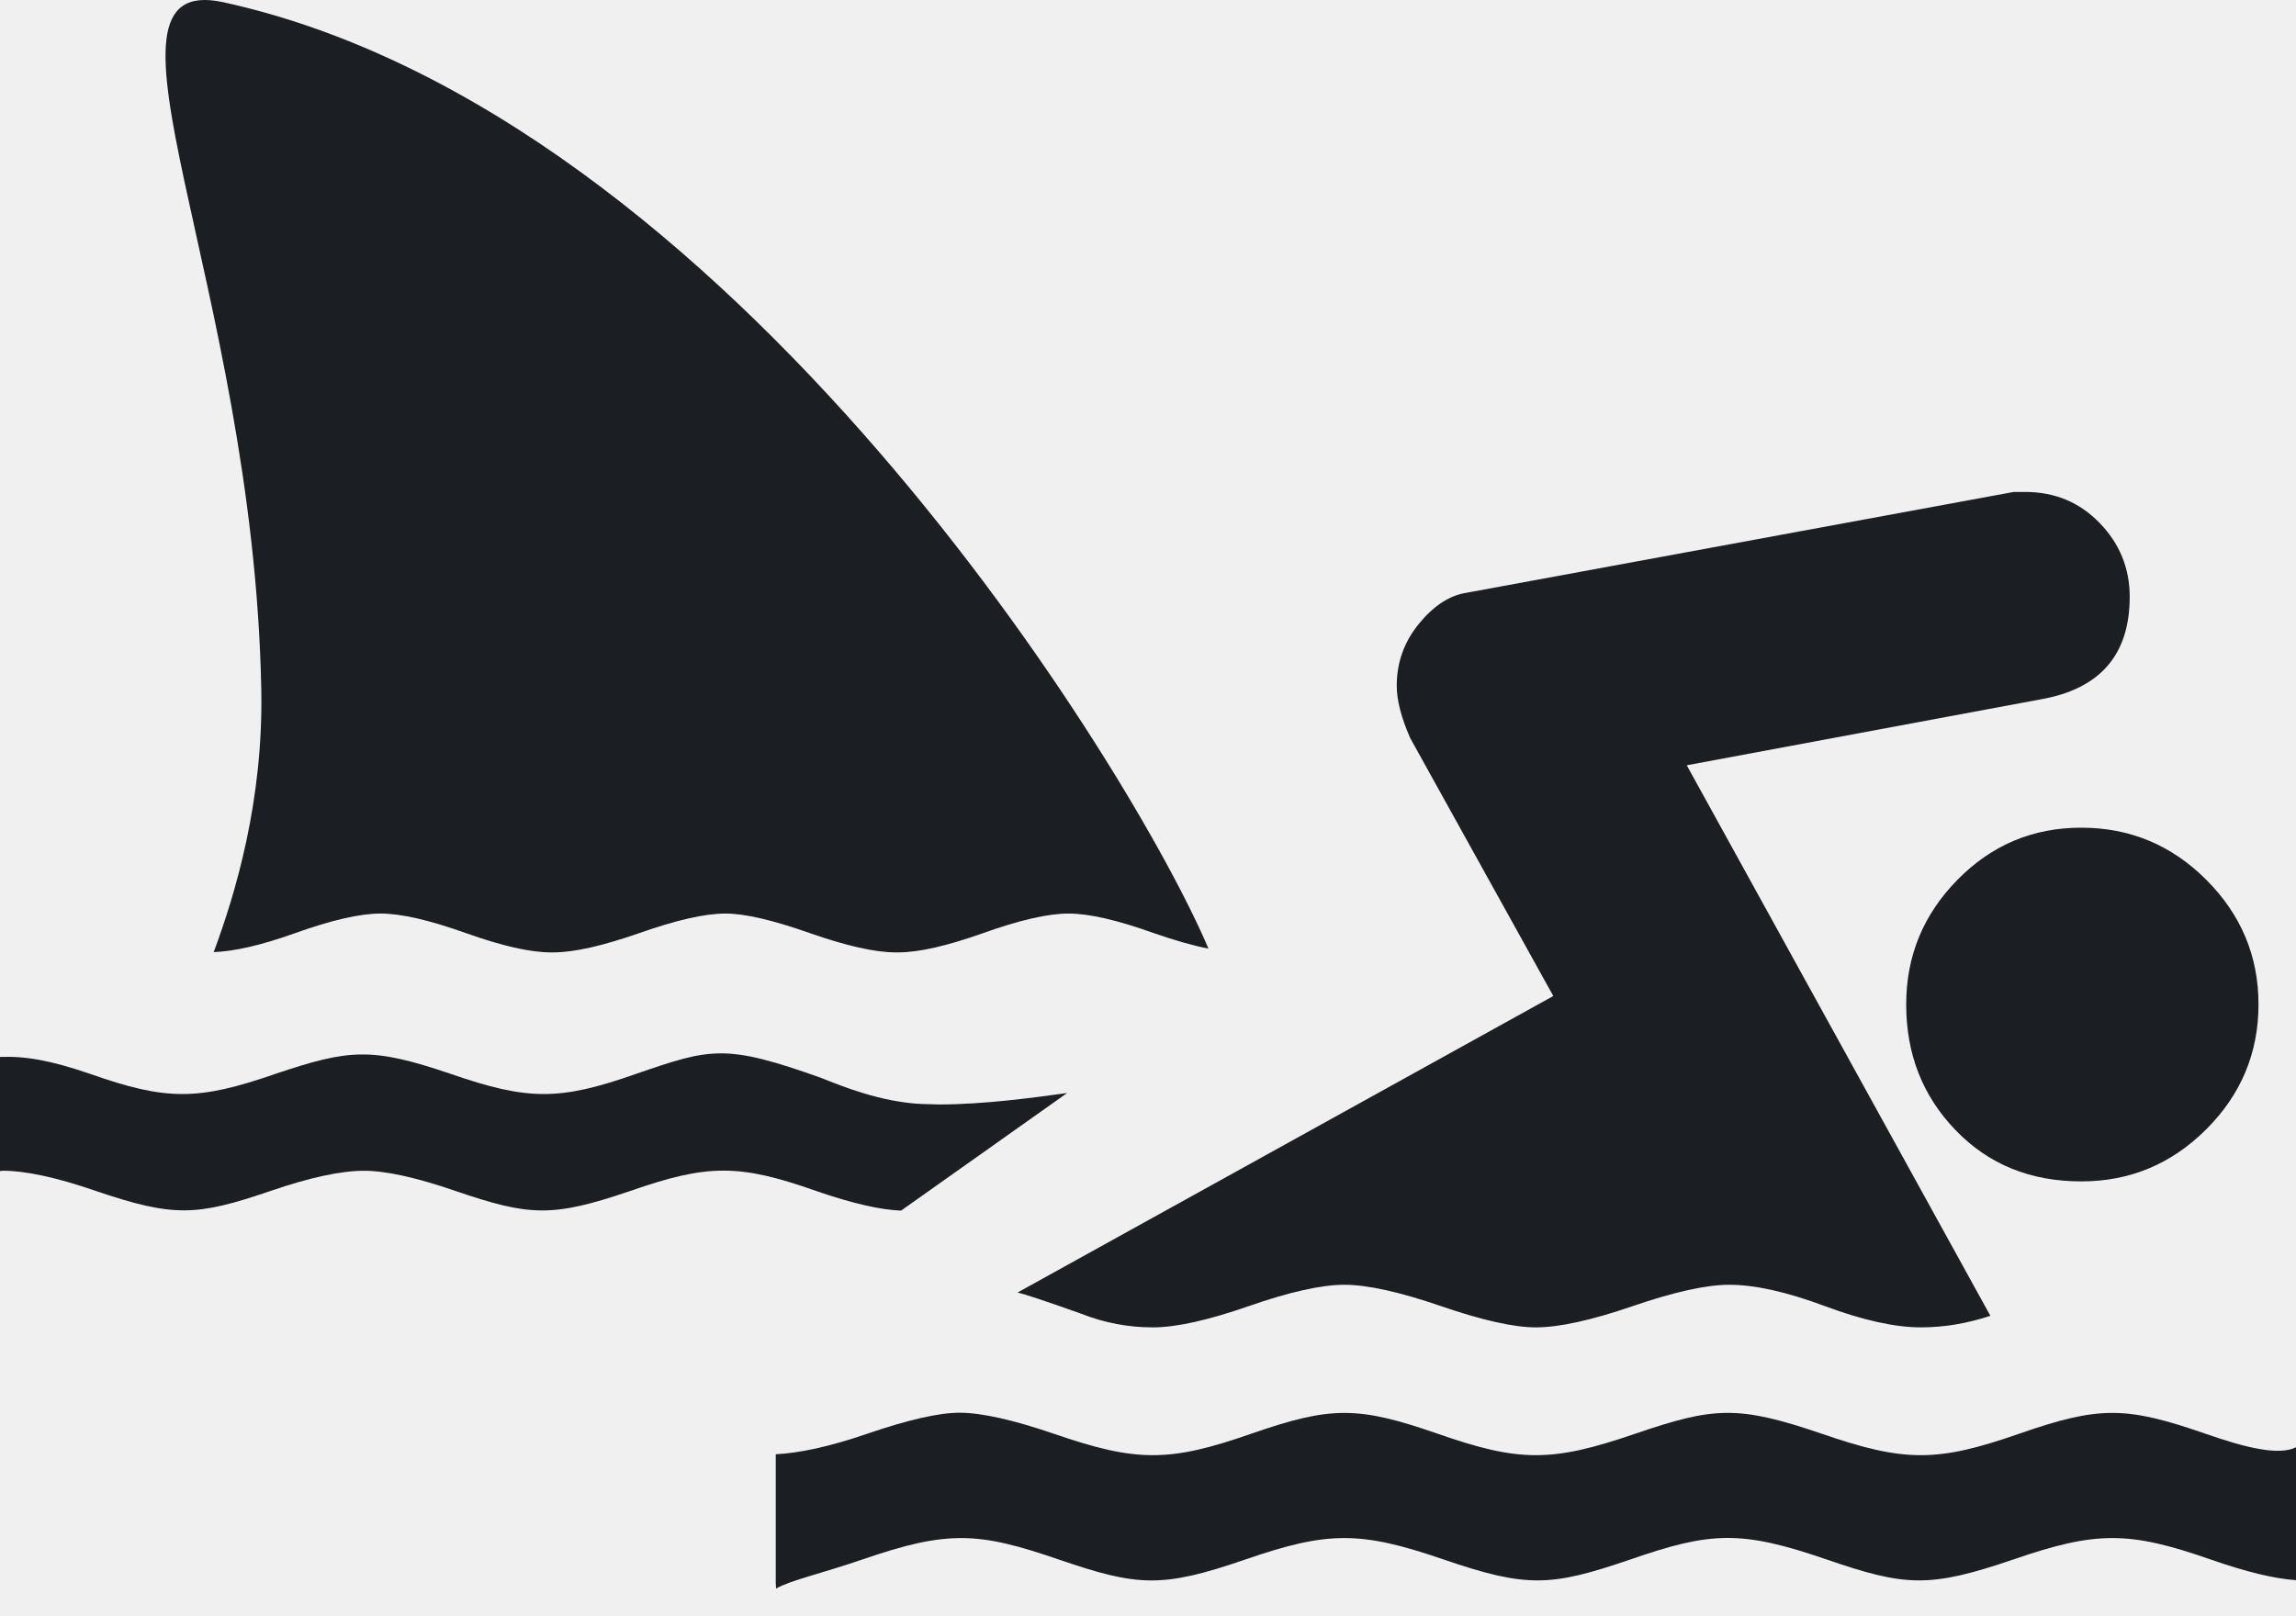
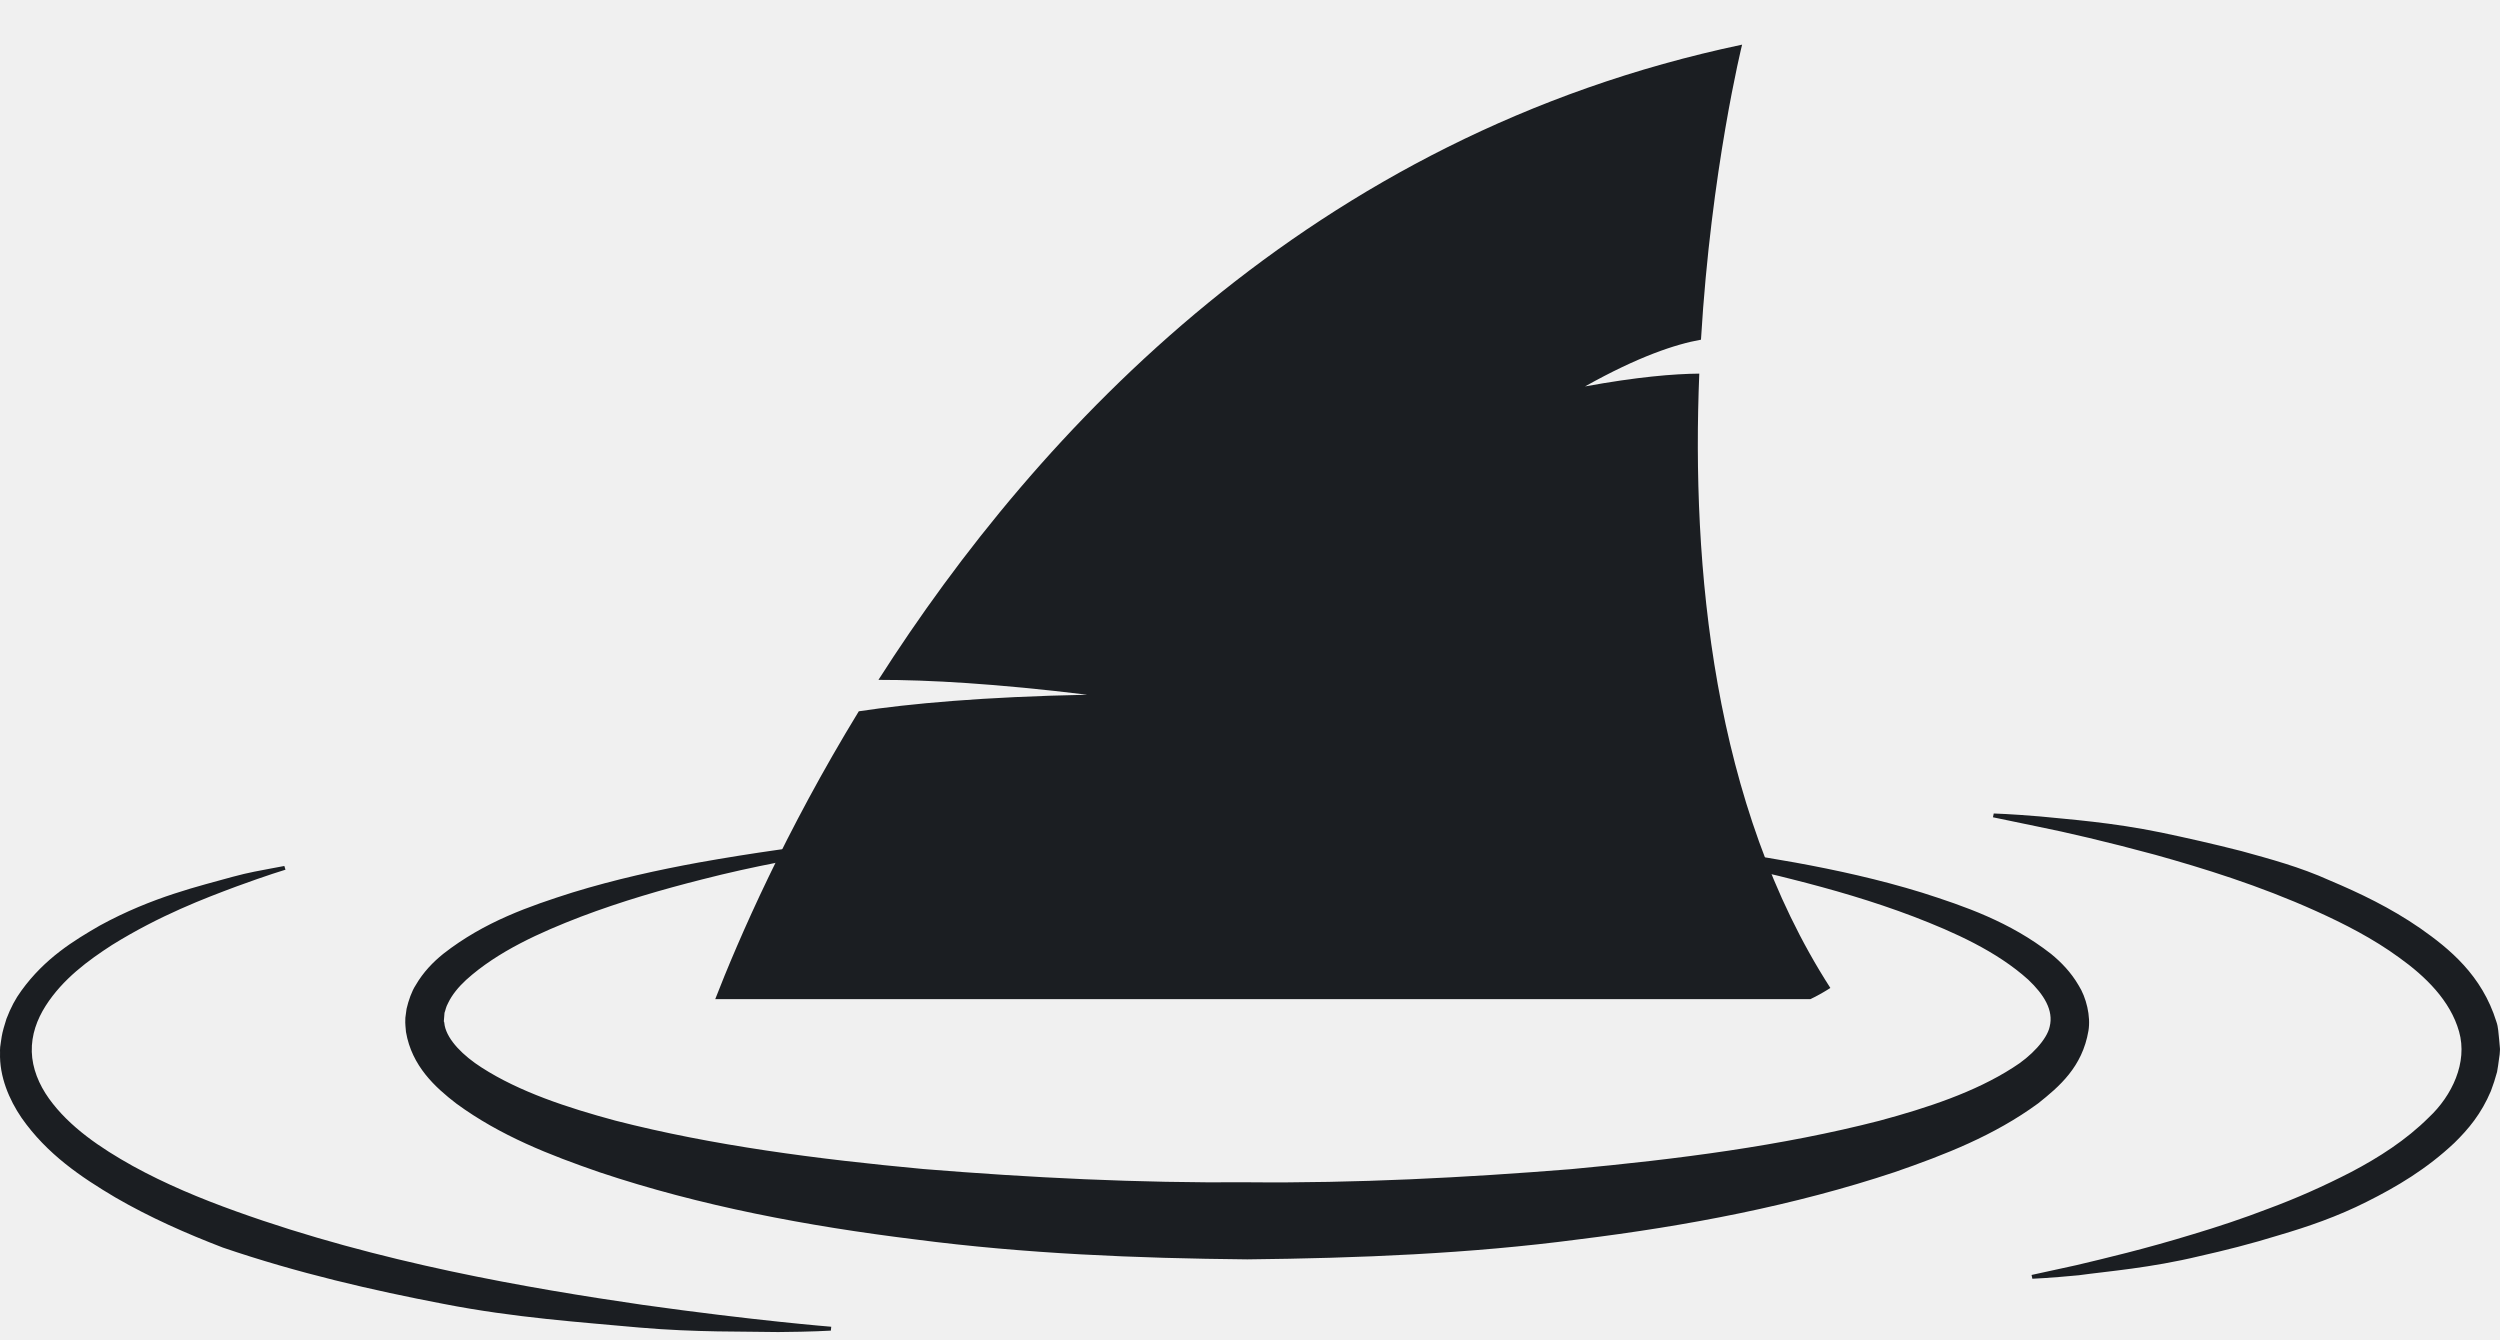
- <svg xmlns="http://www.w3.org/2000/svg" width="54" height="38" viewBox="0 0 54 38" fill="none">
-   <g clip-path="url(#clip0_127_44)">
-     <path d="M25.434 30.907C24.584 30.603 24.082 30.44 23.933 30.406L36.532 23.431L33.167 17.363C32.955 16.881 32.85 16.467 32.85 16.133C32.85 15.586 33.023 15.101 33.371 14.675C33.718 14.25 34.091 14.008 34.484 13.946L47.36 11.573C47.388 11.573 47.481 11.573 47.634 11.573C48.329 11.573 48.914 11.818 49.384 12.306C49.854 12.791 50.089 13.369 50.089 14.039C50.089 15.405 49.392 16.207 47.995 16.452L39.671 18.003L46.812 30.954C46.265 31.135 45.722 31.226 45.177 31.226C44.571 31.226 43.818 31.06 42.923 30.727C42.03 30.394 41.279 30.224 40.672 30.224C40.126 30.224 39.367 30.394 38.397 30.727C37.425 31.06 36.669 31.226 36.123 31.226C35.606 31.226 34.863 31.06 33.894 30.727C32.922 30.394 32.165 30.224 31.619 30.224C31.072 30.224 30.324 30.394 29.366 30.727C28.41 31.06 27.662 31.226 27.115 31.226C26.54 31.227 25.98 31.121 25.434 30.907Z" fill="#1B1E22" />
-     <path d="M46.039 20.696C46.843 19.878 47.812 19.471 48.95 19.471C50.091 19.471 51.071 19.878 51.889 20.696C52.708 21.515 53.118 22.492 53.118 23.628C53.118 24.768 52.708 25.75 51.889 26.567C51.07 27.385 50.091 27.792 48.95 27.792C47.754 27.792 46.77 27.393 45.996 26.589C45.22 25.787 44.832 24.799 44.832 23.628C44.832 22.491 45.234 21.514 46.039 20.696Z" fill="#1B1E22" />
-     <path d="M6.145 16.216C6.196 18.833 5.537 21.025 5.026 22.398C5.508 22.38 6.129 22.242 6.931 21.955C7.79 21.648 8.46 21.491 8.95 21.491C9.439 21.491 10.111 21.648 10.969 21.955C11.81 22.253 12.471 22.405 12.96 22.405H13.012C13.499 22.405 14.167 22.253 15.024 21.955C15.893 21.648 16.572 21.491 17.062 21.491C17.524 21.491 18.187 21.648 19.058 21.955C19.912 22.253 20.583 22.405 21.071 22.405H21.122C21.61 22.405 22.27 22.253 23.112 21.955C23.968 21.648 24.642 21.491 25.13 21.491C25.62 21.491 26.292 21.648 27.146 21.955C27.637 22.124 28.05 22.243 28.422 22.316C26.655 18.142 17.178 2.662 5.251 0.052C1.814 -0.695 5.962 6.687 6.145 16.216Z" fill="#1B1E22" />
-     <path d="M22.096 25.982L21.67 25.971C20.706 25.922 19.808 25.555 19.323 25.361C17.061 24.553 16.726 24.654 14.967 25.26C13.156 25.898 12.421 25.893 10.592 25.26C8.748 24.635 8.222 24.675 6.485 25.26C4.658 25.893 3.921 25.898 2.112 25.26C1.188 24.944 0.6 24.842 0 24.864V27.552C0.02 27.548 0.041 27.541 0.059 27.541C0.601 27.541 1.34 27.7 2.254 28.017C4.093 28.64 4.624 28.61 6.362 28.017C7.279 27.701 8.019 27.542 8.561 27.542C9.074 27.542 9.8 27.701 10.714 28.018C12.451 28.608 12.976 28.647 14.821 28.018C16.65 27.379 17.385 27.379 19.198 28.018C20.043 28.311 20.715 28.463 21.193 28.479L25.098 25.713C24.335 25.818 23.15 25.982 22.096 25.982Z" fill="#1B1E22" />
-     <path d="M51.868 33.727C49.994 33.076 49.365 33.076 47.491 33.727C45.562 34.401 44.796 34.401 42.842 33.727C40.868 33.053 40.308 33.097 38.461 33.727C36.498 34.401 35.738 34.401 33.81 33.727C31.933 33.076 31.307 33.076 29.43 33.727C27.502 34.401 26.735 34.401 24.78 33.727C23.827 33.401 23.083 33.234 22.567 33.234C22.082 33.234 21.353 33.401 20.4 33.727C19.509 34.034 18.8 34.183 18.245 34.211V37.247L18.253 37.37C18.58 37.181 19.324 37.014 20.278 36.688C22.287 35.996 23.002 36.033 24.903 36.688C26.755 37.321 27.319 37.365 29.285 36.688C31.238 36.014 31.994 36.014 33.958 36.688C35.922 37.362 36.485 37.321 38.34 36.688C40.239 36.029 40.949 35.993 42.965 36.688C44.809 37.321 45.372 37.362 47.347 36.688C49.301 36.014 50.068 36.014 51.996 36.688C52.824 36.977 53.496 37.14 54 37.173V34.046C53.608 34.247 52.831 34.065 51.868 33.727Z" fill="#1B1E22" />
+ <svg xmlns="http://www.w3.org/2000/svg" width="56" height="30" viewBox="0 0 56 30" fill="none">
+   <g clip-path="url(#clip0_131_37)">
+     <g clip-path="url(#clip1_131_37)">
+       <path d="M5.288 27.134C4.49 26.848 3.704 26.52 2.974 26.118C2.253 25.716 1.554 25.245 1.097 24.608C0.871 24.292 0.722 23.929 0.712 23.559C0.702 23.179 0.829 22.837 1.021 22.533C1.408 21.926 1.981 21.51 2.509 21.168C3.59 20.497 4.593 20.12 5.288 19.86C5.987 19.603 6.395 19.481 6.395 19.481L6.369 19.398C6.369 19.398 6.263 19.418 6.064 19.455C5.866 19.494 5.573 19.541 5.209 19.641C4.486 19.845 3.418 20.085 2.235 20.733C1.654 21.069 1.005 21.463 0.479 22.191C0.345 22.373 0.239 22.574 0.144 22.823C0.103 22.949 0.054 23.118 0.038 23.22L0.017 23.36L0.007 23.432L0.004 23.45L0 23.524L0.001 23.575C-0.017 24.117 0.208 24.636 0.482 25.038C1.052 25.854 1.816 26.367 2.583 26.822C3.358 27.272 4.172 27.63 4.993 27.946C6.659 28.515 8.35 28.904 9.94 29.208C11.53 29.519 13.039 29.619 14.32 29.737C15.602 29.848 16.681 29.822 17.431 29.838C18.181 29.833 18.611 29.806 18.611 29.806L18.62 29.719C18.62 29.719 16.92 29.584 14.391 29.228C11.869 28.86 8.49 28.287 5.288 27.134ZM55.999 23.514V23.488L55.981 23.286C55.964 23.151 55.964 23.009 55.919 22.886C55.596 21.845 54.868 21.253 54.217 20.796C53.547 20.333 52.858 20.005 52.185 19.721C51.518 19.419 50.841 19.239 50.208 19.064C49.571 18.901 48.969 18.766 48.412 18.649C47.295 18.419 46.349 18.355 45.695 18.288C45.039 18.233 44.66 18.222 44.66 18.222L44.642 18.307C44.642 18.307 45.007 18.383 45.648 18.516C46.288 18.644 47.197 18.855 48.276 19.147C49.352 19.448 50.604 19.833 51.877 20.407C52.51 20.693 53.156 21.022 53.743 21.451C54.328 21.87 54.887 22.411 55.083 23.107C55.28 23.8 54.924 24.545 54.408 25.028C53.896 25.539 53.282 25.93 52.667 26.253C52.049 26.572 51.43 26.845 50.831 27.067C50.235 27.297 49.659 27.486 49.122 27.647C48.053 27.975 47.144 28.189 46.509 28.34C45.872 28.48 45.507 28.559 45.507 28.559L45.525 28.644C45.525 28.644 45.904 28.629 46.562 28.566C47.212 28.476 48.162 28.404 49.27 28.137C49.827 28.012 50.426 27.862 51.057 27.666C51.689 27.48 52.358 27.252 53.018 26.918C53.678 26.588 54.356 26.189 54.982 25.597C55.294 25.29 55.58 24.951 55.796 24.439C55.849 24.299 55.896 24.155 55.934 24.012C55.956 23.902 55.963 23.821 55.977 23.726L55.987 23.655L55.992 23.622V23.613C55.993 23.629 56.004 23.441 55.999 23.514ZM46.781 23.09C46.836 22.767 46.733 22.341 46.559 22.069C46.389 21.777 46.169 21.552 45.943 21.367C45.019 20.646 44.013 20.302 43.05 19.994C42.082 19.696 41.132 19.489 40.218 19.322C39.798 19.245 39.387 19.18 38.981 19.117C38.966 19.217 38.951 19.316 38.937 19.417C39.331 19.5 39.731 19.589 40.137 19.694C41.029 19.919 41.949 20.183 42.865 20.532C43.771 20.88 44.725 21.306 45.434 21.946C45.782 22.276 46.007 22.63 45.912 23.001C45.852 23.279 45.501 23.663 45.084 23.919C44.237 24.463 43.172 24.816 42.094 25.106C39.916 25.667 37.572 25.968 35.192 26.189C32.808 26.38 30.373 26.507 27.937 26.483C25.501 26.503 23.067 26.38 20.682 26.186C18.303 25.964 15.961 25.661 13.781 25.101C12.704 24.81 11.638 24.459 10.792 23.915C10.374 23.648 10.029 23.303 9.961 22.974C9.958 22.951 9.947 22.855 9.941 22.887L9.957 22.687C9.984 22.617 9.984 22.565 10.04 22.463C10.125 22.286 10.268 22.109 10.441 21.95C11.149 21.309 12.103 20.884 13.009 20.535C13.925 20.188 14.845 19.922 15.735 19.697C16.881 19.403 17.976 19.204 19.011 19.045C19.041 18.972 19.068 18.896 19.099 18.825C18.021 18.945 16.873 19.102 15.653 19.32C14.74 19.487 13.791 19.695 12.823 19.992C11.86 20.298 10.854 20.642 9.929 21.366C9.701 21.55 9.481 21.775 9.311 22.069C9.225 22.199 9.151 22.407 9.107 22.598L9.08 22.798C9.072 22.965 9.088 23.006 9.094 23.116C9.225 23.881 9.749 24.356 10.222 24.72C11.21 25.444 12.312 25.872 13.434 26.26C15.688 27.014 18.079 27.465 20.517 27.765C22.955 28.083 25.451 28.186 27.939 28.21C30.43 28.183 32.924 28.084 35.361 27.762C37.799 27.461 40.19 27.005 42.443 26.255C43.565 25.866 44.667 25.439 45.654 24.716C46.125 24.341 46.644 23.902 46.781 23.09Z" fill="#1B1E22" />
+     </g>
+   </g>
+   <g clip-path="url(#clip2_131_37)">
+     <g clip-path="url(#clip3_131_37)">
+       <path d="M24.355 15.562C22.019 15.609 20.378 15.761 19.237 15.933C17.594 18.623 16.553 21.009 16 22.434C16.498 22.654 17.064 22.786 17.666 22.786C19.395 22.786 20.654 23.799 21 22.434C21.346 23.799 22.972 22.597 24.701 22.597C26.436 22.597 27.662 23.807 28 22.434C28.34 23.807 30.009 22.634 31.744 22.634C33.47 22.634 34.652 23.796 35 22.434C35.348 23.796 37.05 22.784 38.775 22.784C39.616 22.784 40.388 22.528 41 22.13C38.362 18.033 37.888 12.668 38.064 8.369C37.485 8.374 36.663 8.444 35.504 8.656C36.699 7.986 37.537 7.709 38.102 7.609C38.329 3.8 39.023 1 39.023 1C29.366 3.033 23.245 9.642 19.677 15.229C20.799 15.228 22.312 15.313 24.355 15.562Z" fill="#1B1E22" />
+     </g>
  </g>
  <defs>
-     <clipPath id="clip0_127_44">
-       <rect width="54" height="37.37" fill="white" />
+     <clipPath id="clip0_131_37">
+       <rect width="56" height="24.838" fill="white" transform="translate(0 5)" />
+     </clipPath>
+     <clipPath id="clip1_131_37">
+       <rect width="56" height="24.838" fill="white" transform="translate(0 5)" />
+     </clipPath>
+     <clipPath id="clip2_131_37">
+       <rect width="30" height="22.381" fill="white" transform="translate(13)" />
+     </clipPath>
+     <clipPath id="clip3_131_37">
+       <rect width="25" height="21.786" fill="white" transform="translate(16 1)" />
    </clipPath>
  </defs>
</svg>
